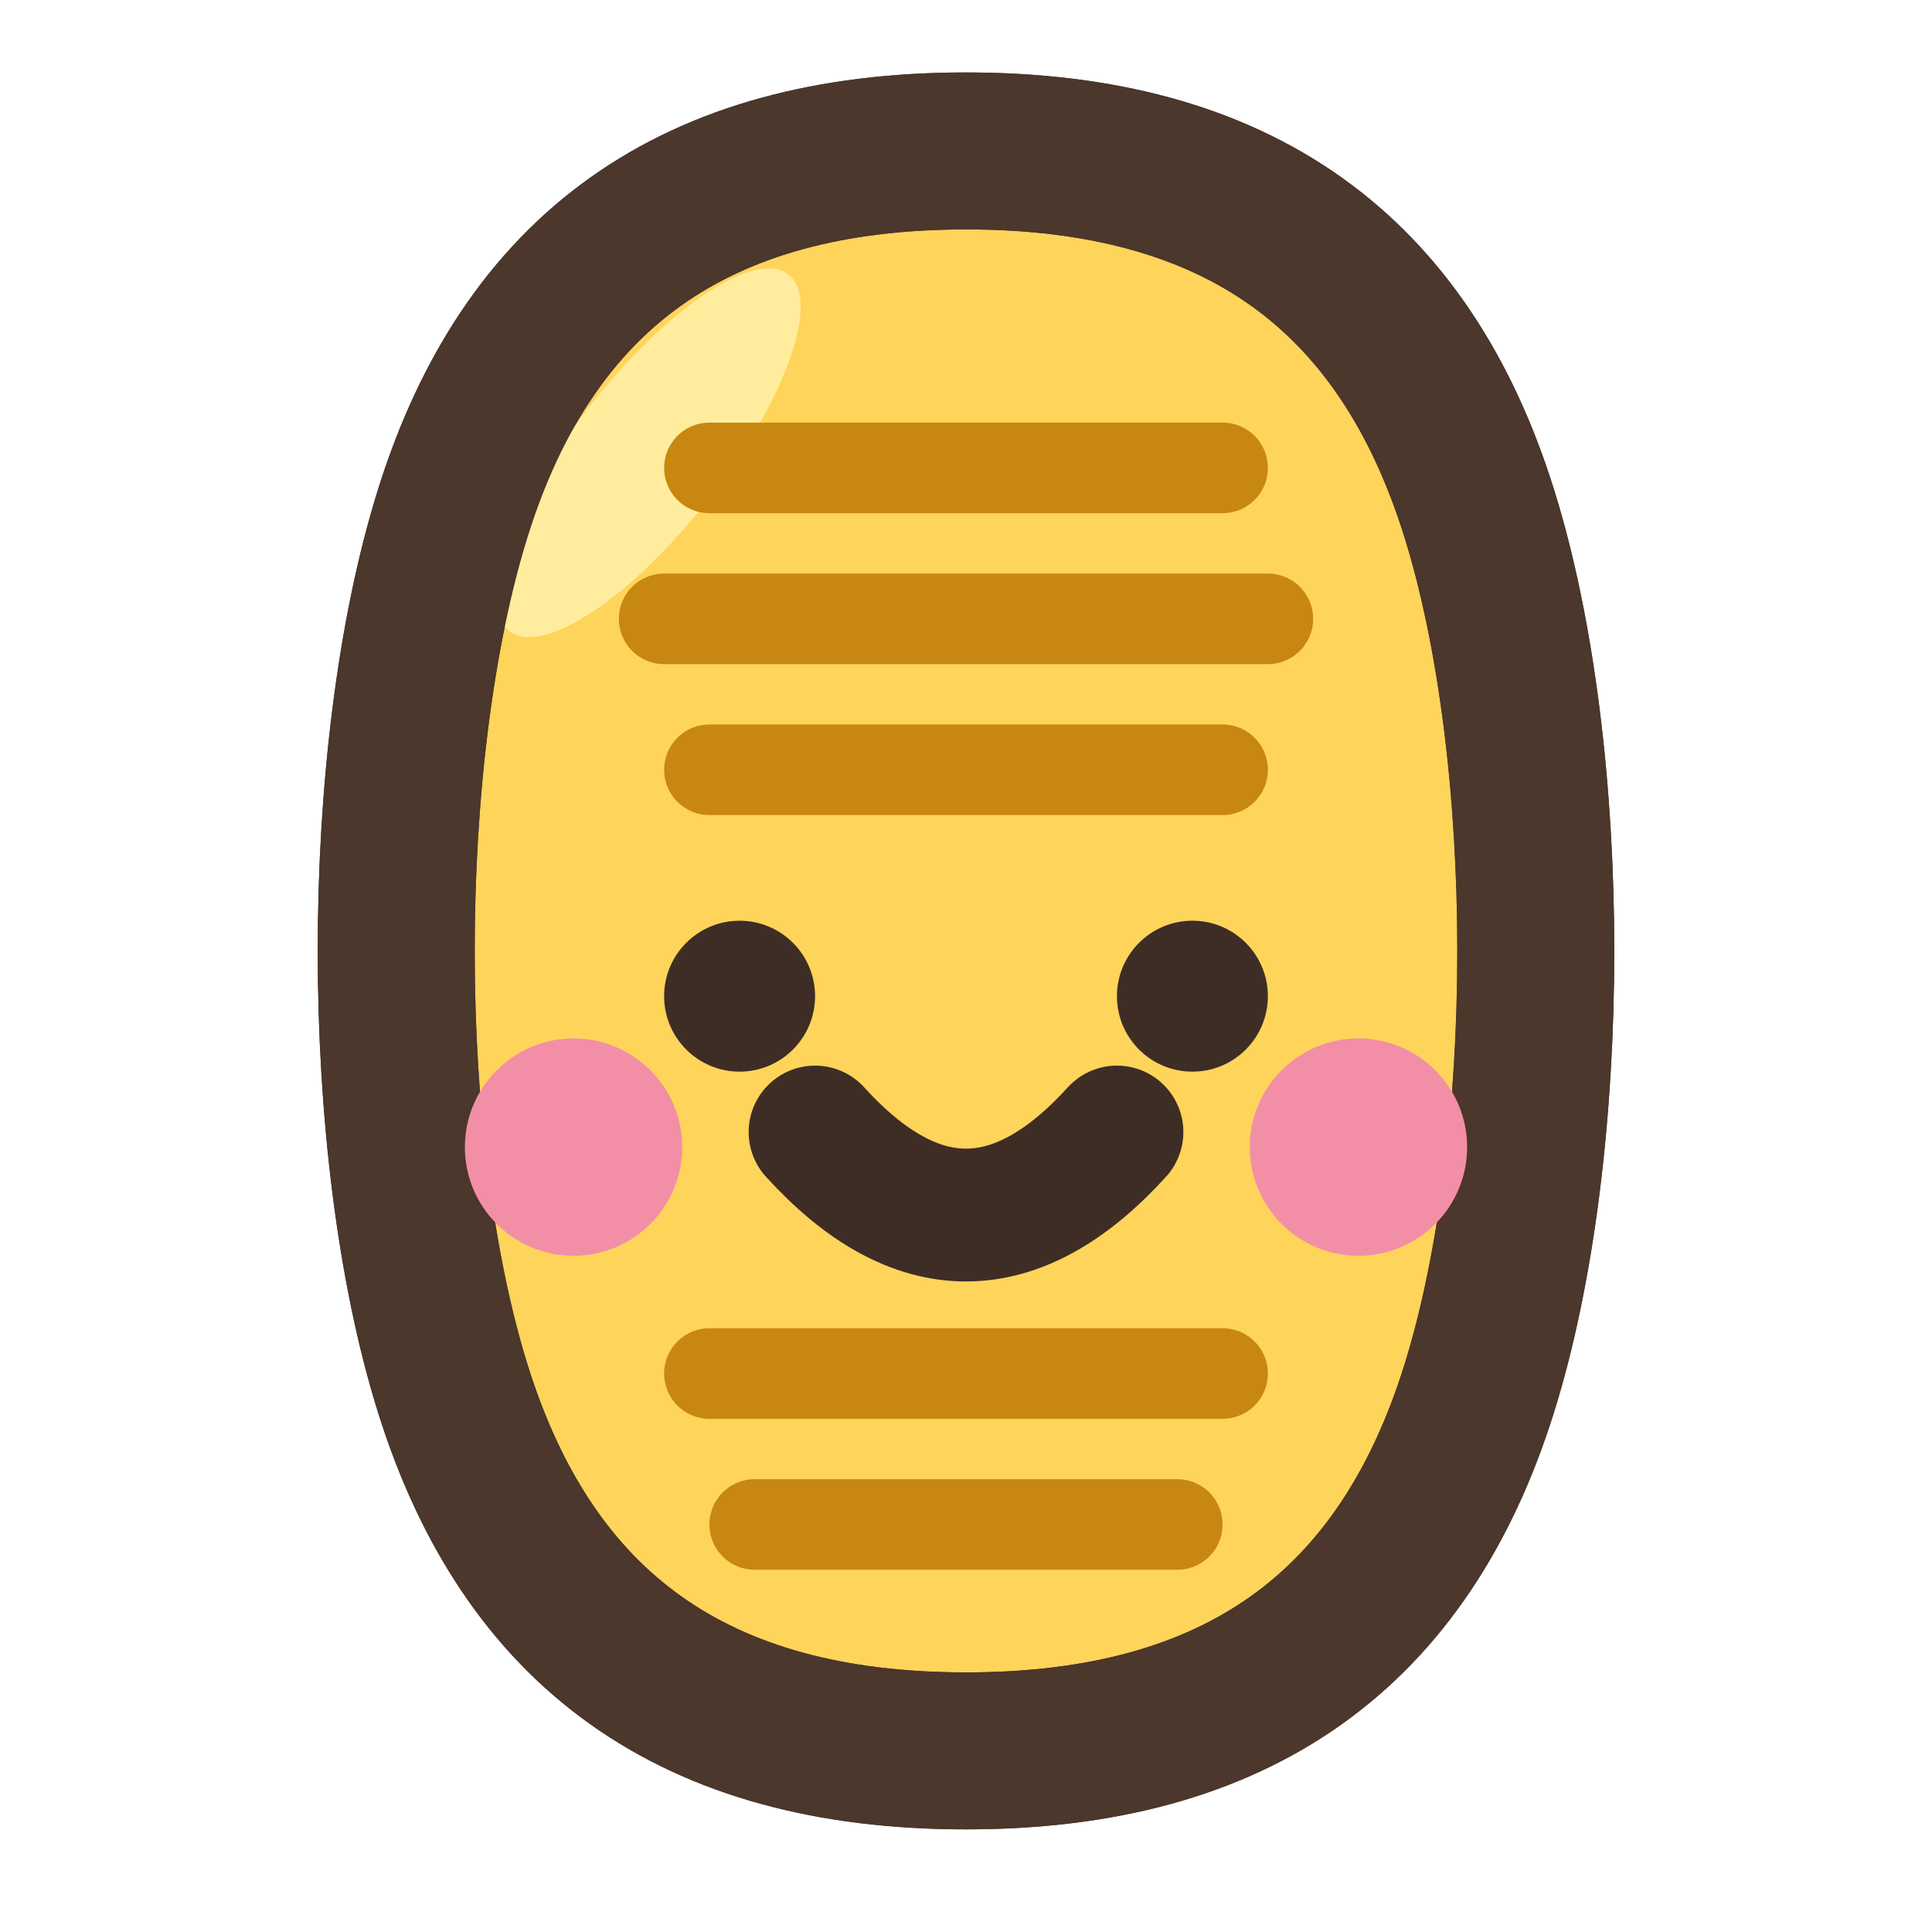
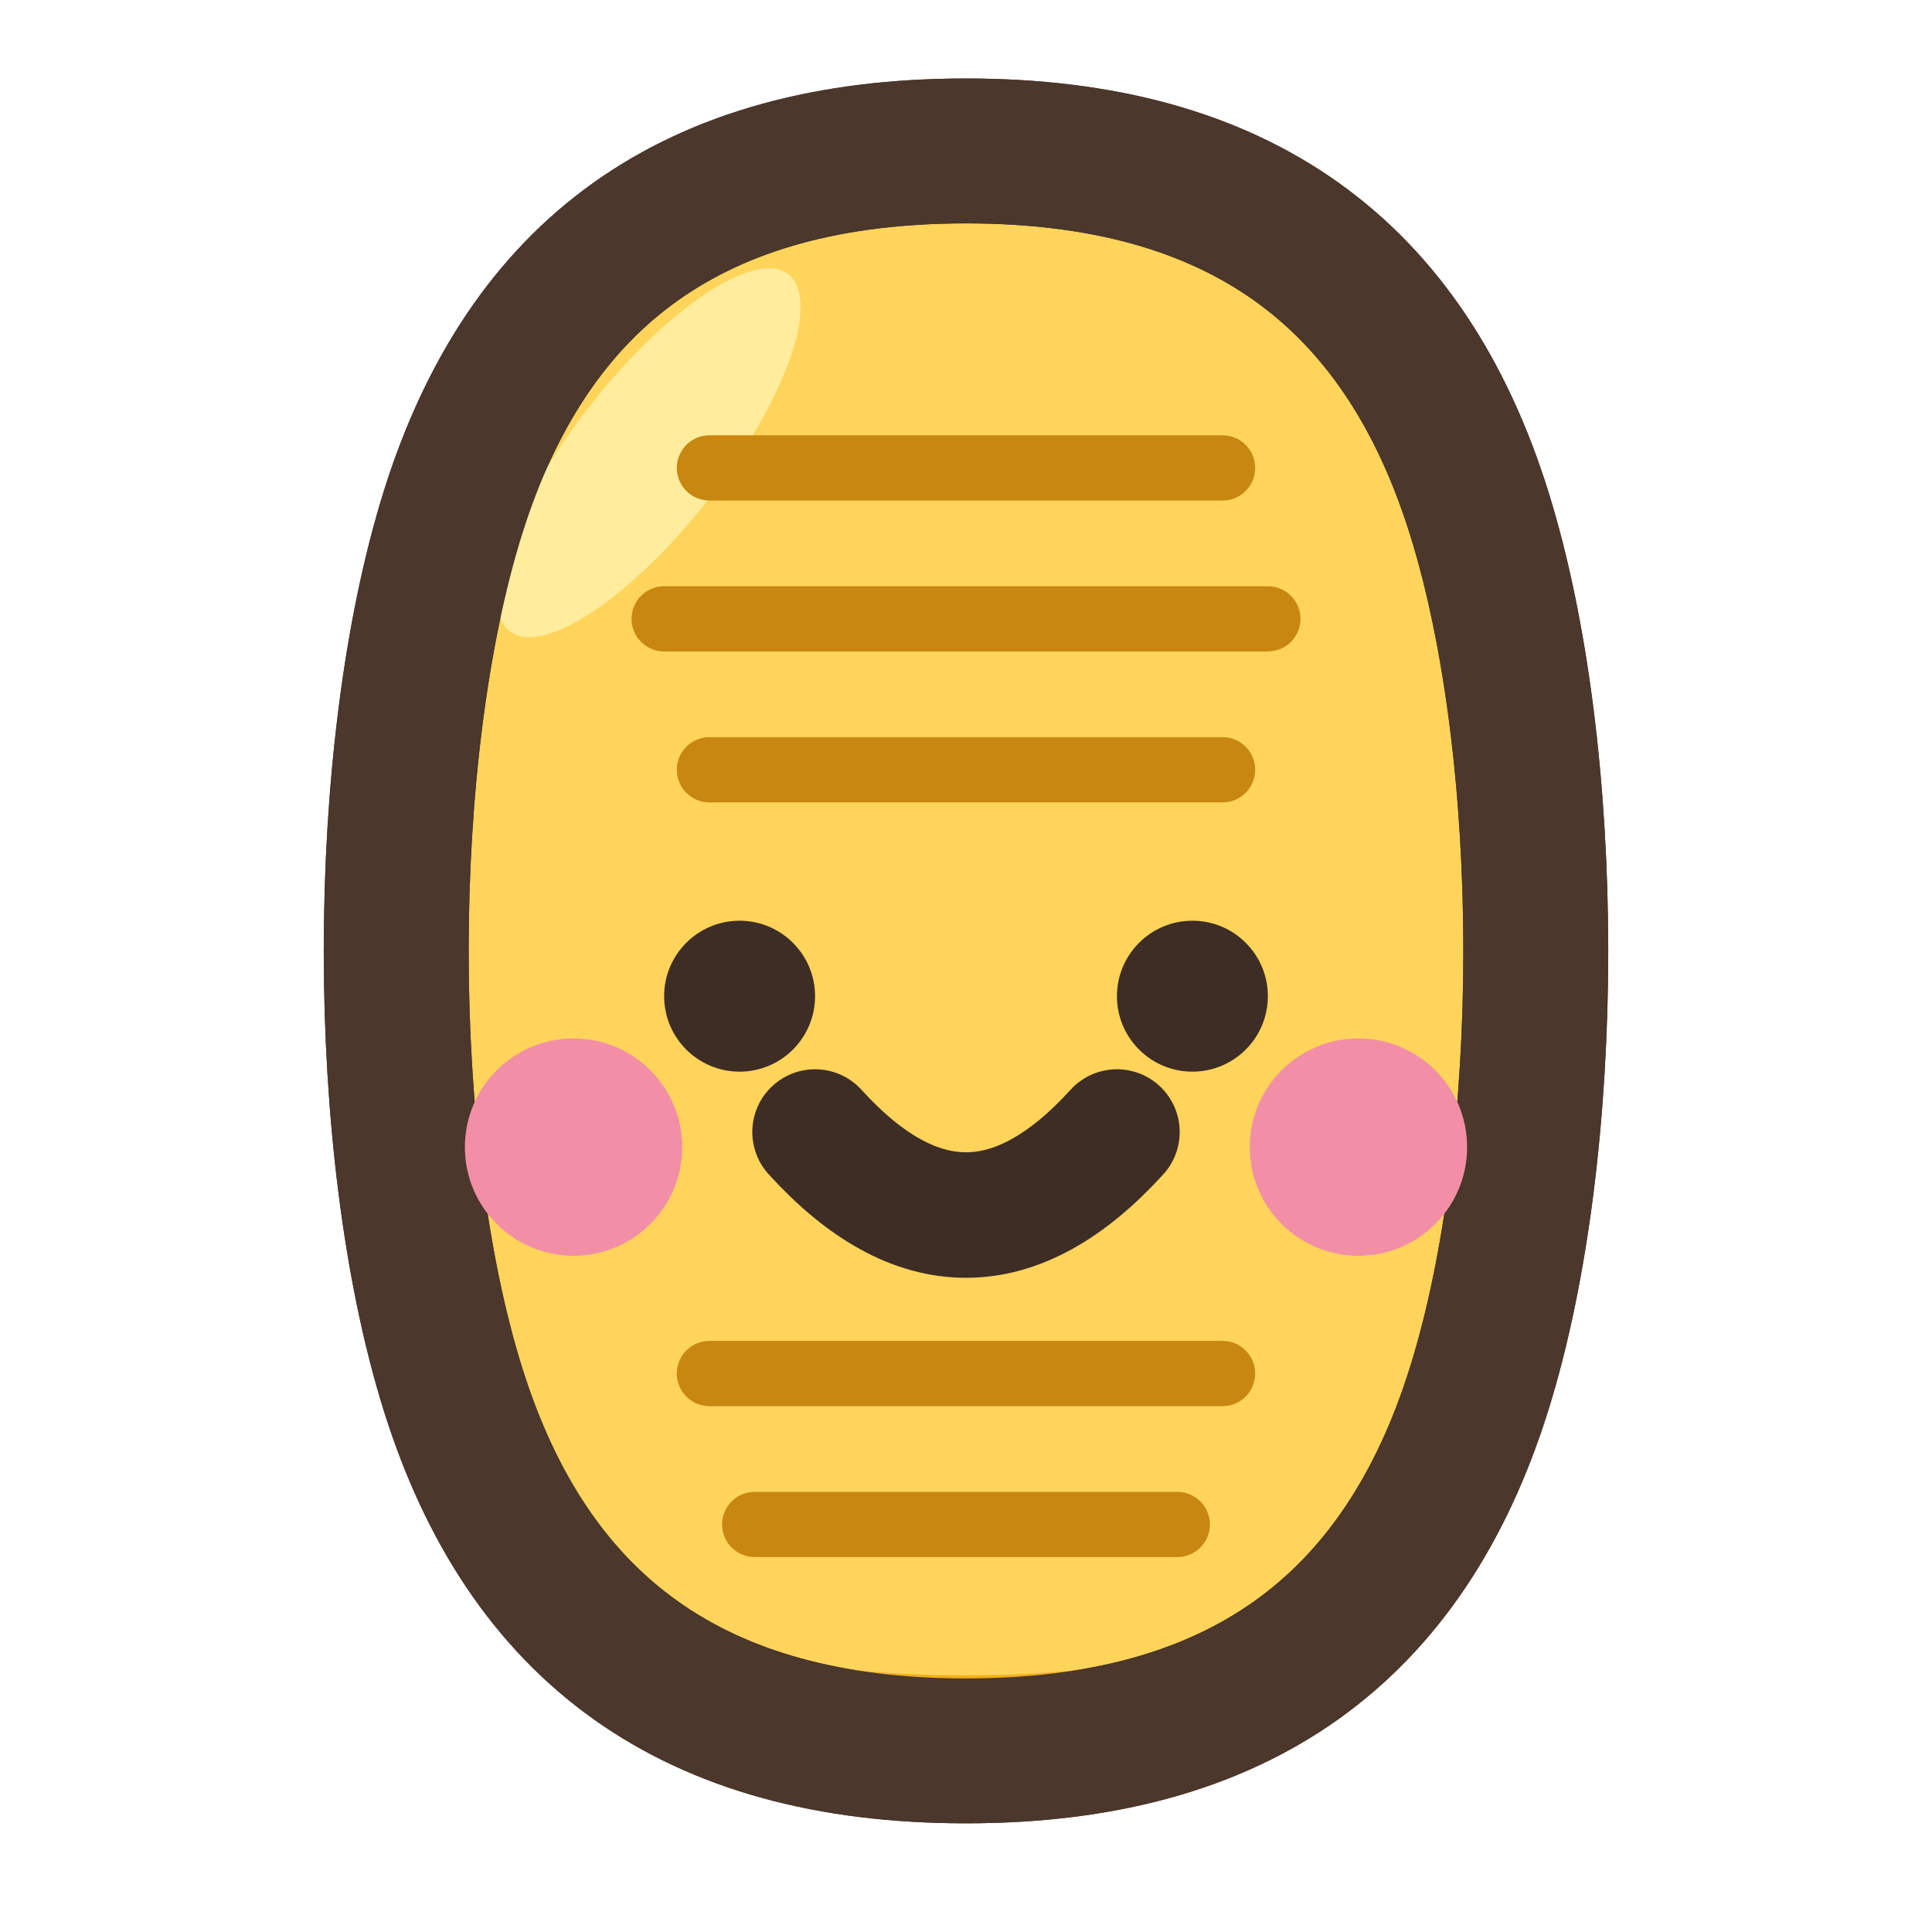
- <svg xmlns="http://www.w3.org/2000/svg" width="32" height="32" viewBox="0 0 128 128" role="img" aria-label="Kane">
+ <svg xmlns="http://www.w3.org/2000/svg" viewBox="0 0 128 128" role="img" aria-label="Kane" width="32" height="32">
  <defs>
    <clipPath id="kane-body">
      <path d="M64 10                C46 10 35 18 30 34                C25 50 25 76 30 92                C35 108 46 116 64 116                C82 116 93 108 98 92                C103 76 103 50 98 34                C93 18 82 10 64 10 Z" />
    </clipPath>
  </defs>
-   <path d="M64 10            C46 10 35 18 30 34            C25 50 25 76 30 92            C35 108 46 116 64 116            C82 116 93 108 98 92            C103 76 103 50 98 34            C93 18 82 10 64 10 Z" fill="#FFD45B" stroke="#4B372B" stroke-width="10.4" stroke-linejoin="round" />
+   <path d="M64 10            C46 10 35 18 30 34            C25 50 25 76 30 92            C35 108 46 116 64 116            C82 116 93 108 98 92            C103 76 103 50 98 34            C93 18 82 10 64 10 Z" fill="#FFD45B" stroke="#4B372B" stroke-width="9.6" stroke-linejoin="round" />
  <g clip-path="url(#kane-body)">
    <path d="M25 91              C35 106 47 111 64 111              C81 111 93 106 103 91              L103 122 L25 122 Z" fill="#F2AF17" />
    <path d="M28 101              C39 112 50 116 64 116              C78 116 89 112 100 101              L100 122 L28 122 Z" fill="#D9960F" opacity="0.55" />
    <ellipse cx="43" cy="30" rx="5" ry="15" transform="rotate(38 43 30)" fill="#FFF0A4" opacity="0.9" />
  </g>
-   <path d="M64 10            C46 10 35 18 30 34            C25 50 25 76 30 92            C35 108 46 116 64 116            C82 116 93 108 98 92            C103 76 103 50 98 34            C93 18 82 10 64 10 Z" fill="none" stroke="#4B372B" stroke-width="10.4" stroke-linejoin="round" />
-   <path d="M47 31 H81" stroke="#C88710" stroke-width="6" stroke-linecap="round" />
-   <path d="M44 41 H84" stroke="#C88710" stroke-width="6" stroke-linecap="round" />
-   <path d="M47 51 H81" stroke="#C88710" stroke-width="6" stroke-linecap="round" />
-   <path d="M47 91 H81" stroke="#C88710" stroke-width="6" stroke-linecap="round" />
-   <path d="M50 101 H78" stroke="#C88710" stroke-width="6" stroke-linecap="round" />
+   <path d="M64 10            C46 10 35 18 30 34            C25 50 25 76 30 92            C35 108 46 116 64 116            C82 116 93 108 98 92            C103 76 103 50 98 34            C93 18 82 10 64 10 Z" fill="none" stroke="#4B372B" stroke-width="9.6" stroke-linejoin="round" />
+   <path d="M47 31 H81" stroke="#C88710" stroke-width="4.32" stroke-linecap="round" />
+   <path d="M44 41 H84" stroke="#C88710" stroke-width="4.32" stroke-linecap="round" />
+   <path d="M47 51 H81" stroke="#C88710" stroke-width="4.32" stroke-linecap="round" />
+   <path d="M47 91 H81" stroke="#C88710" stroke-width="4.32" stroke-linecap="round" />
+   <path d="M50 101 H78" stroke="#C88710" stroke-width="4.32" stroke-linecap="round" />
  <circle cx="49" cy="66" r="5.0" fill="#3E2D25" />
  <circle cx="79" cy="66" r="5.0" fill="#3E2D25" />
  <circle cx="38" cy="76" r="7.2" fill="#F28FA6" />
  <circle cx="90" cy="76" r="7.2" fill="#F28FA6" />
-   <path d="M54 75 Q64 86 74 75" fill="none" stroke="#3E2D25" stroke-width="8.8" stroke-linecap="round" />
+   <path d="M54 75 Q64 86 74 75" fill="none" stroke="#3E2D25" stroke-width="8.317" stroke-linecap="round" />
</svg>
